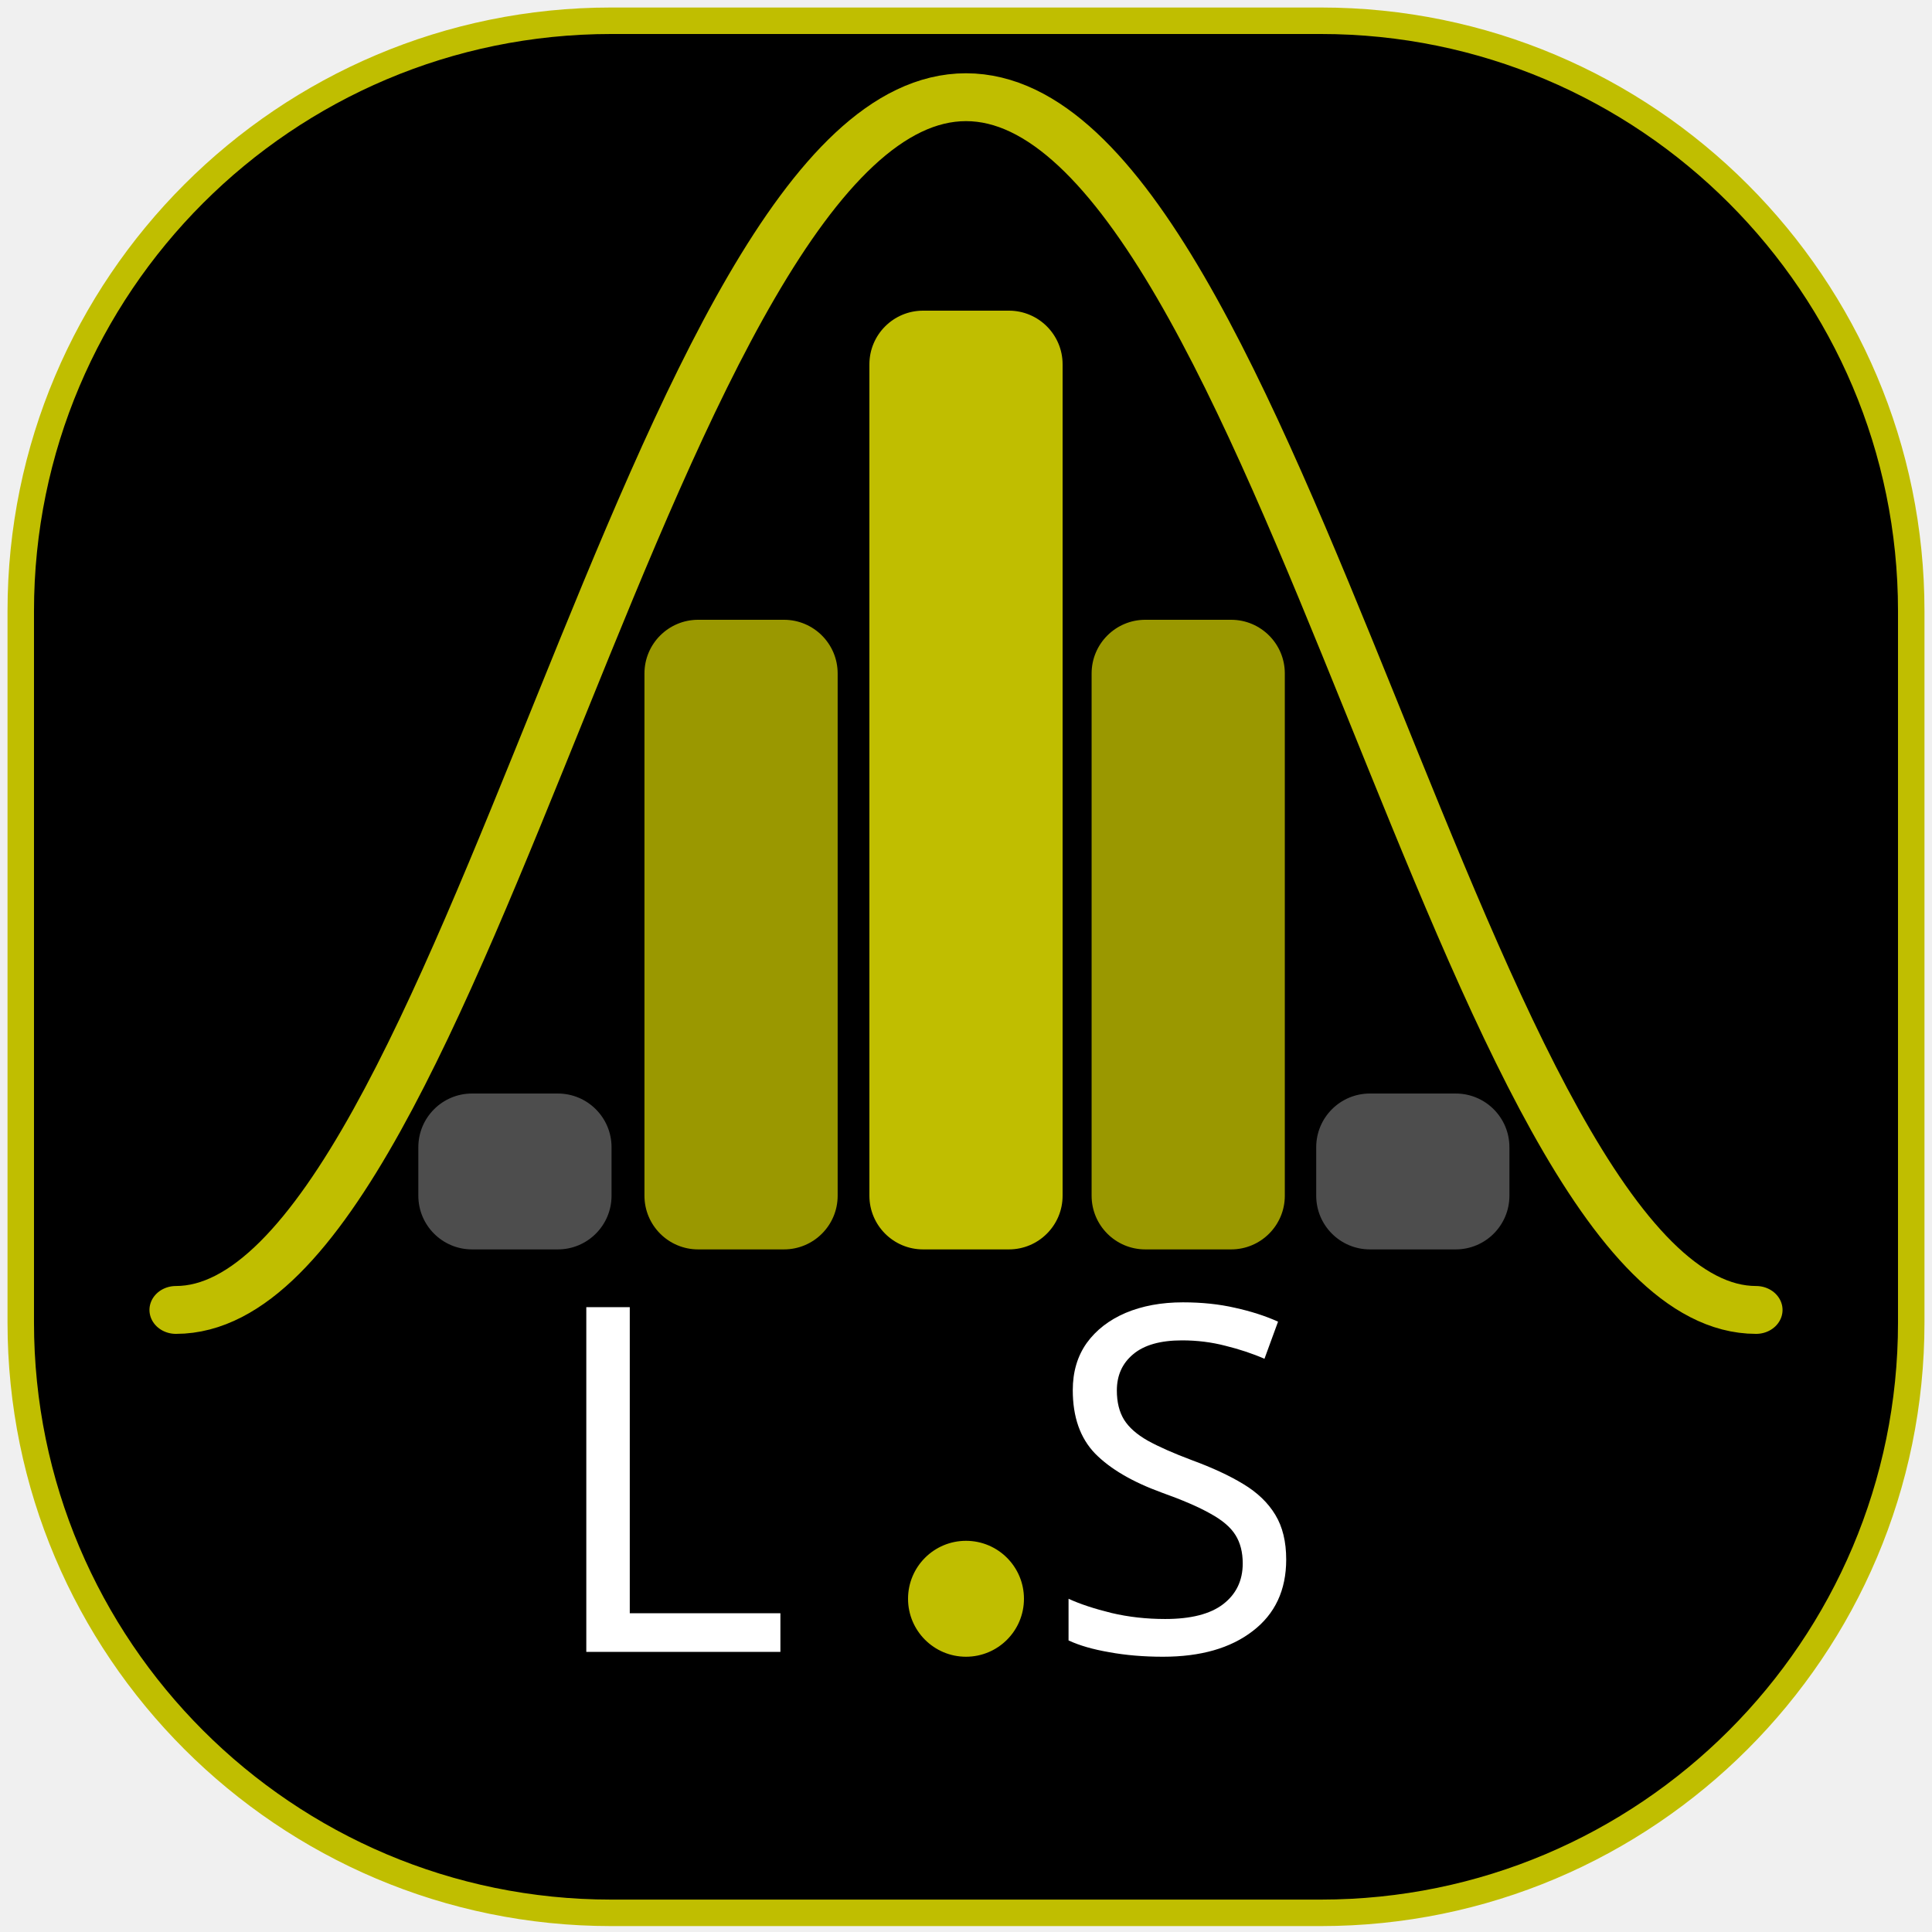
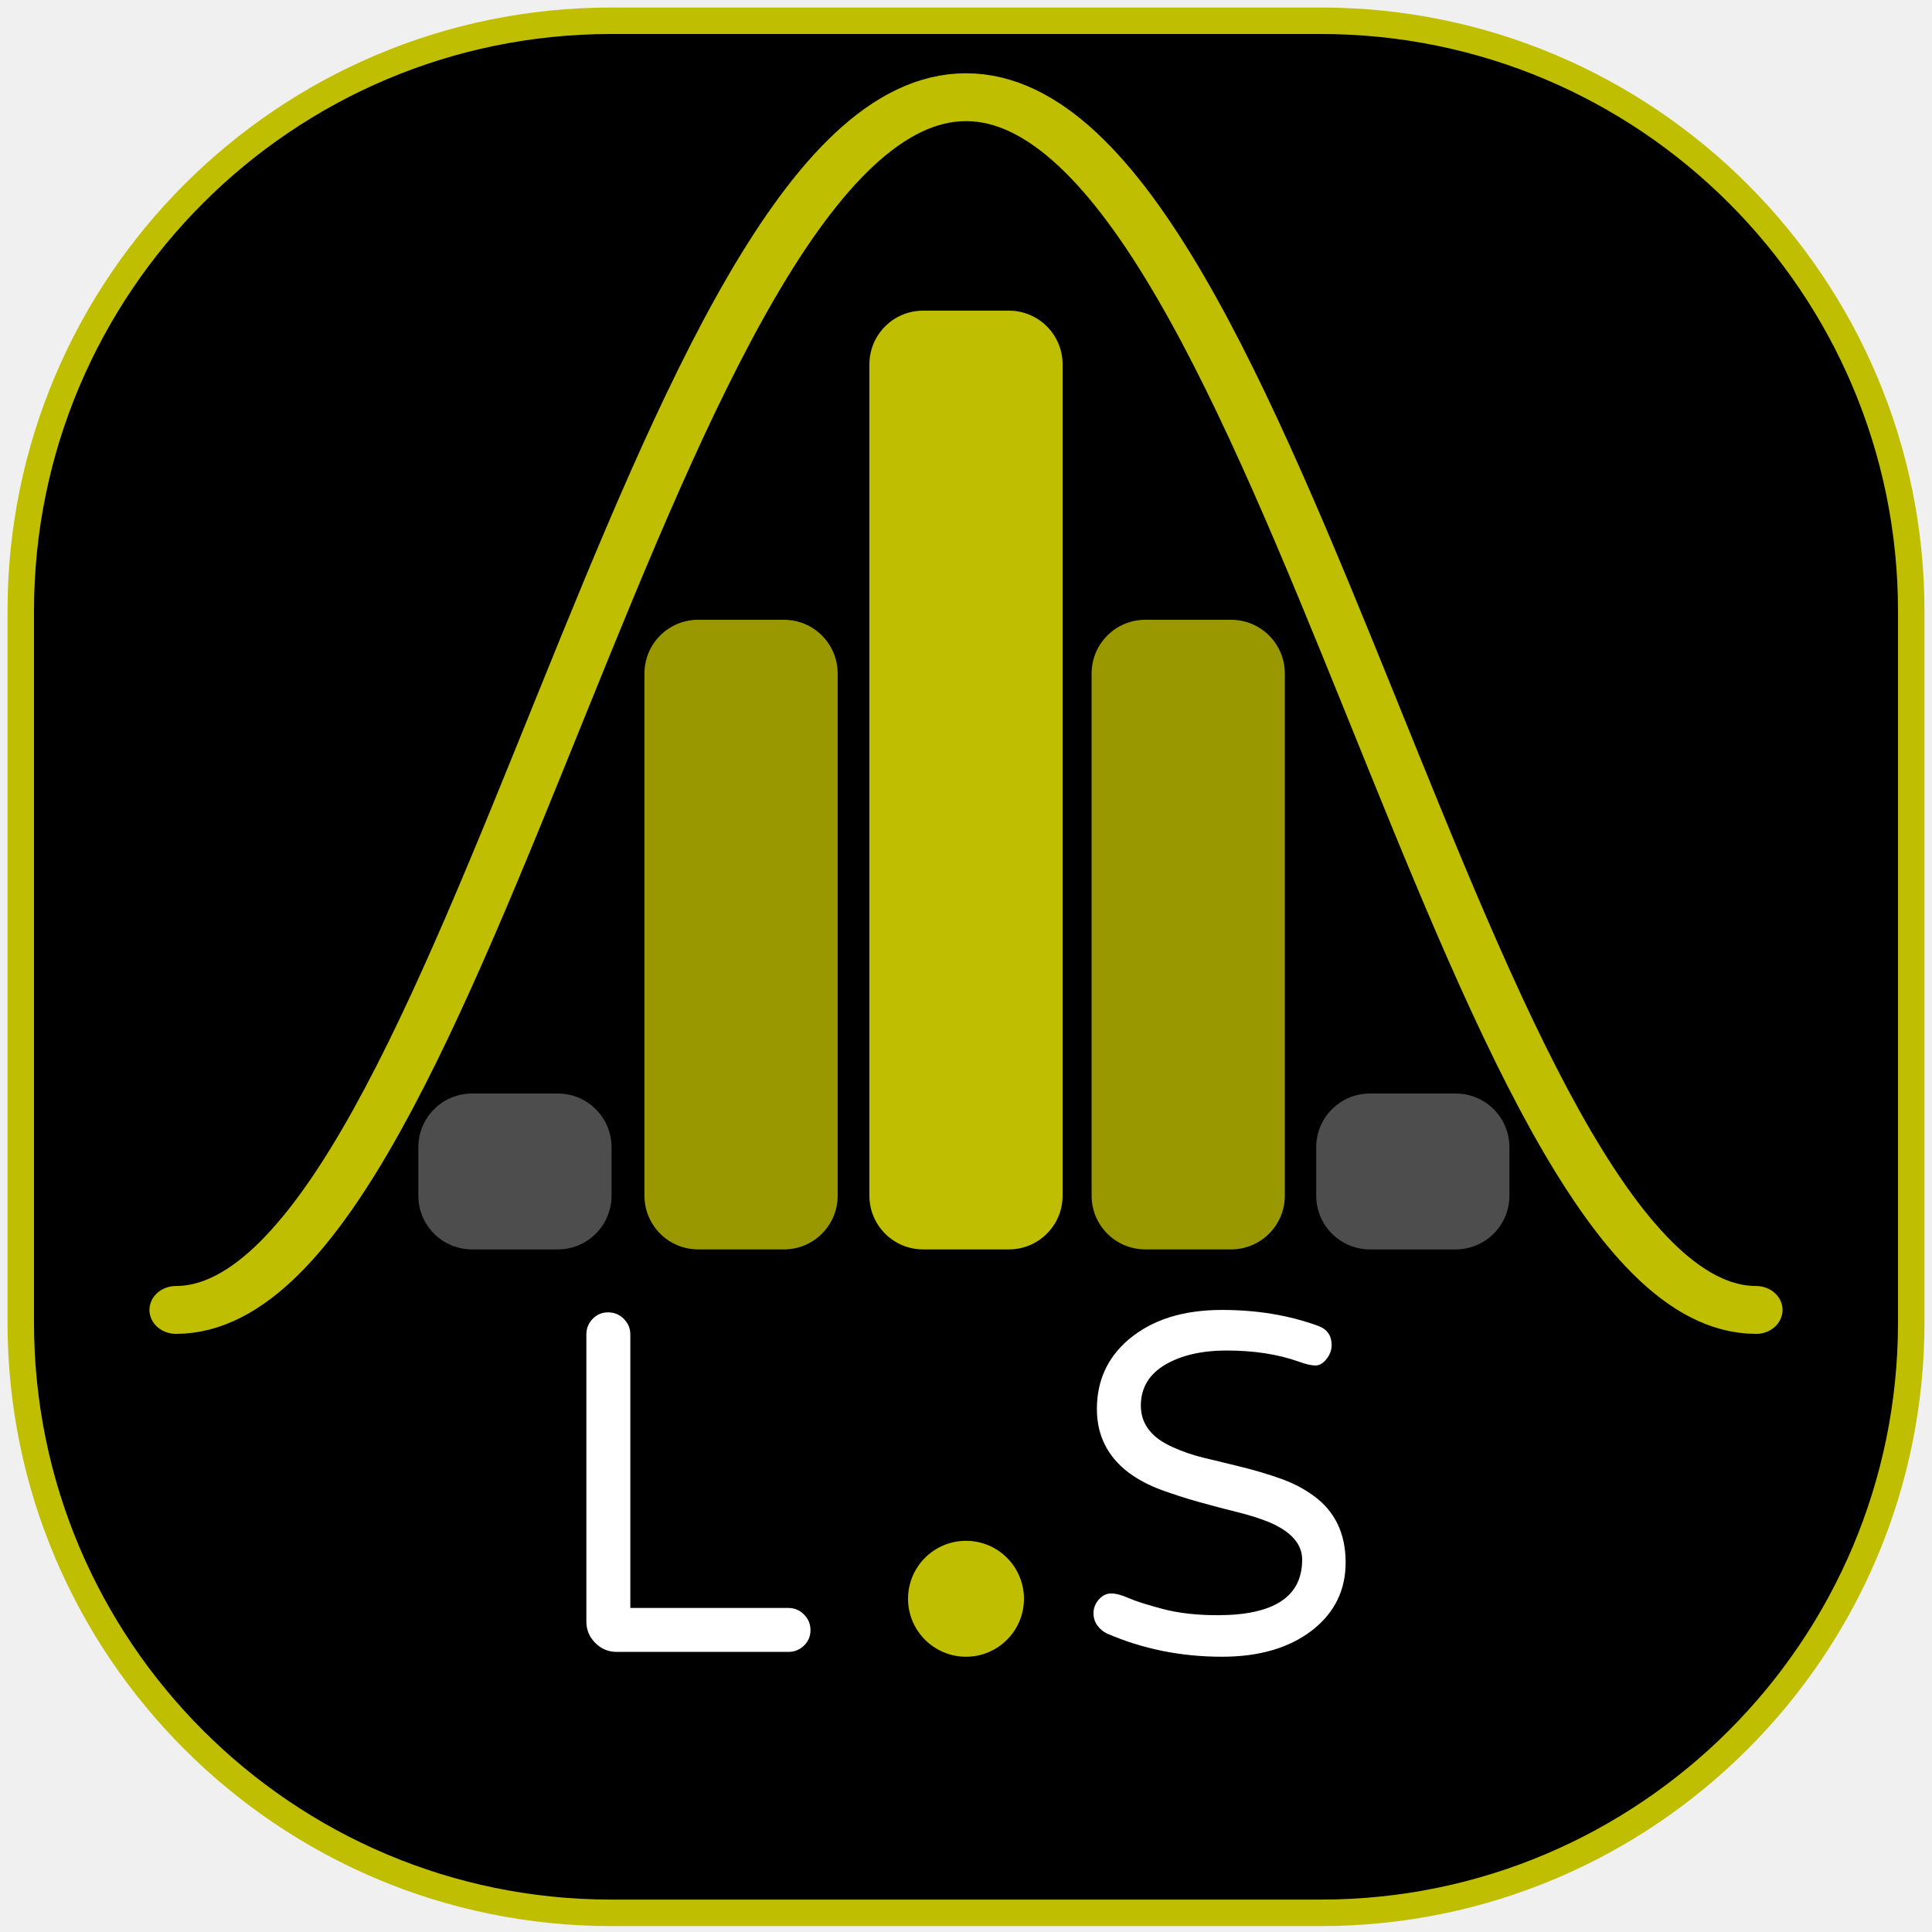
<svg xmlns="http://www.w3.org/2000/svg" width="100%" height="100%" viewBox="0 0 72 72" version="1.1" xml:space="preserve" style="fill-rule:evenodd;clip-rule:evenodd;">
  <g transform="matrix(0.704528,0,0,0.705123,0.773585,0.773585)">
    <path d="M100,31.2L100,68.8C100,86.02 86.008,100 68.773,100L31.227,100C13.992,100 0,86.02 0,68.8L0,31.2C0,13.98 13.992,0 31.227,0L68.773,0C86.008,0 100,13.98 100,31.2Z" style="stroke:rgb(192,190,0);stroke-width:1.4px;" />
  </g>
  <g transform="matrix(0.72,0,0,0.290448,-0.249743,23.32569)">
    <path d="M32,66.886L32,73.114C32,76.915 30.755,80 29.222,80L24.778,80C23.245,80 22,76.915 22,73.114L22,66.886C22,63.085 23.245,60 24.778,60L29.222,60C30.755,60 32,63.085 32,66.886Z" style="fill:rgb(128,128,128);fill-opacity:0.6;" />
  </g>
  <g transform="matrix(0.72,0,0,0.617475,-0.462898,-2.836517)">
    <path d="M44,45.239L44,76.761C44,78.549 42.755,80 41.222,80L36.778,80C35.245,80 34,78.549 34,76.761L34,45.239C34,43.451 35.245,42 36.778,42L41.222,42C42.755,42 44,43.451 44,45.239Z" style="fill:rgb(192,190,0);fill-opacity:0.8;" />
  </g>
  <g transform="matrix(0.72,0,0,0.647853,-0.72,-5.266735)">
    <path d="M56,29.087L56,76.913C56,78.617 54.755,80 53.222,80L48.778,80C47.245,80 46,78.617 46,76.913L46,29.087C46,27.383 47.245,26 48.778,26L53.222,26C54.755,26 56,27.383 56,29.087Z" style="fill:rgb(192,190,0);" />
  </g>
  <g transform="matrix(0.72,0,0,0.617475,-1.078801,-2.836517)">
    <path d="M68,45.239L68,76.761C68,78.549 66.755,80 65.222,80L60.778,80C59.245,80 58,78.549 58,76.761L58,45.239C58,43.451 59.245,42 60.778,42L65.222,42C66.755,42 68,43.451 68,45.239Z" style="fill:rgb(192,190,0);fill-opacity:0.8;" />
  </g>
  <g transform="matrix(0.72,0,0,0.290448,-1.348595,23.32569)">
    <path d="M80,66.886L80,73.114C80,76.915 78.755,80 77.222,80L72.778,80C71.245,80 70,76.915 70,73.114L70,66.886C70,63.085 71.245,60 72.778,60L77.222,60C78.755,60 80,63.085 80,66.886Z" style="fill:rgb(128,128,128);fill-opacity:0.6;" />
  </g>
  <g transform="matrix(0.89225,0,0,0.807057,-9.50476,-14.13284)">
    <path d="M18,78C30,78 38,22 51,22C64,22 72,78 84,78" style="fill:none;fill-rule:nonzero;stroke:rgb(192,190,0);stroke-width:2.21px;stroke-linecap:round;" />
  </g>
  <g transform="matrix(1,0,0,1,1.43403,-8.782354)">
    <g transform="matrix(0.72,0,0,0.72,33.87297,70.344)">
      <g>
        <g transform="matrix(1,0,0,1,-21.1125,-0.000006)">
-           <g transform="matrix(25,0,0,25,42.8,0)">
-                     </g>
-           <text x="0px" y="0px" style="font-family:'VarelaRound-Regular', 'Varela Round';font-size:25px;fill:white;">L  S</text>
+           <g>
+             <path d="M12.875,-2.275C13.192,-2.275 13.462,-2.163 13.688,-1.938C13.913,-1.713 14.025,-1.442 14.025,-1.125C14.025,-0.808 13.913,-0.542 13.688,-0.325C13.462,-0.108 13.192,0 12.875,0L4,0C3.567,0 3.196,-0.154 2.888,-0.462C2.579,-0.771 2.425,-1.142 2.425,-1.575L2.425,-16.425C2.425,-16.742 2.533,-17.012 2.75,-17.238C2.967,-17.463 3.233,-17.575 3.55,-17.575C3.867,-17.575 4.138,-17.463 4.363,-17.238C4.588,-17.012 4.7,-16.742 4.7,-16.425L4.7,-2.275L12.875,-2.275Z" style="fill:white;" />
+             <path d="M35.1,-1.9C38.017,-1.9 39.475,-2.858 39.475,-4.775C39.475,-5.575 38.917,-6.217 37.8,-6.7C37.317,-6.9 36.754,-7.079 36.112,-7.237C35.471,-7.396 34.821,-7.567 34.163,-7.75C33.504,-7.933 32.854,-8.142 32.212,-8.375C31.571,-8.608 31,-8.908 30.5,-9.275C29.4,-10.108 28.85,-11.208 28.85,-12.575C28.85,-14.042 29.4,-15.242 30.5,-16.175C31.7,-17.192 33.308,-17.7 35.325,-17.7C37.142,-17.7 38.8,-17.425 40.3,-16.875C40.767,-16.708 41,-16.375 41,-15.875C41,-15.625 40.913,-15.388 40.737,-15.163C40.562,-14.938 40.371,-14.825 40.163,-14.825C39.954,-14.825 39.667,-14.892 39.3,-15.025C38.217,-15.408 36.975,-15.6 35.575,-15.6C34.292,-15.6 33.233,-15.358 32.4,-14.875C31.55,-14.375 31.125,-13.667 31.125,-12.75C31.125,-11.8 31.675,-11.083 32.775,-10.6C33.275,-10.367 33.842,-10.175 34.475,-10.025C35.108,-9.875 35.758,-9.717 36.425,-9.55C37.092,-9.383 37.742,-9.188 38.375,-8.963C39.008,-8.737 39.575,-8.442 40.075,-8.075C41.175,-7.275 41.725,-6.125 41.725,-4.625C41.725,-3.192 41.15,-2.025 40,-1.125C38.817,-0.208 37.258,0.25 35.325,0.25C33.208,0.25 31.225,-0.15 29.375,-0.95C29.192,-1.033 29.029,-1.167 28.887,-1.35C28.746,-1.533 28.675,-1.754 28.675,-2.013C28.675,-2.271 28.767,-2.504 28.95,-2.712C29.133,-2.921 29.346,-3.025 29.587,-3.025C29.829,-3.025 30.129,-2.946 30.487,-2.788C30.846,-2.629 31.433,-2.442 32.25,-2.225C33.067,-2.008 34.017,-1.9 35.1,-1.9Z" style="fill:white;" />
+           </g>
        </g>
      </g>
    </g>
    <g transform="matrix(0.72,0,0,0.72,-12.23405,26.604)">
      <circle cx="65" cy="58" r="3" style="fill:rgb(192,190,0);" />
    </g>
  </g>
</svg>
